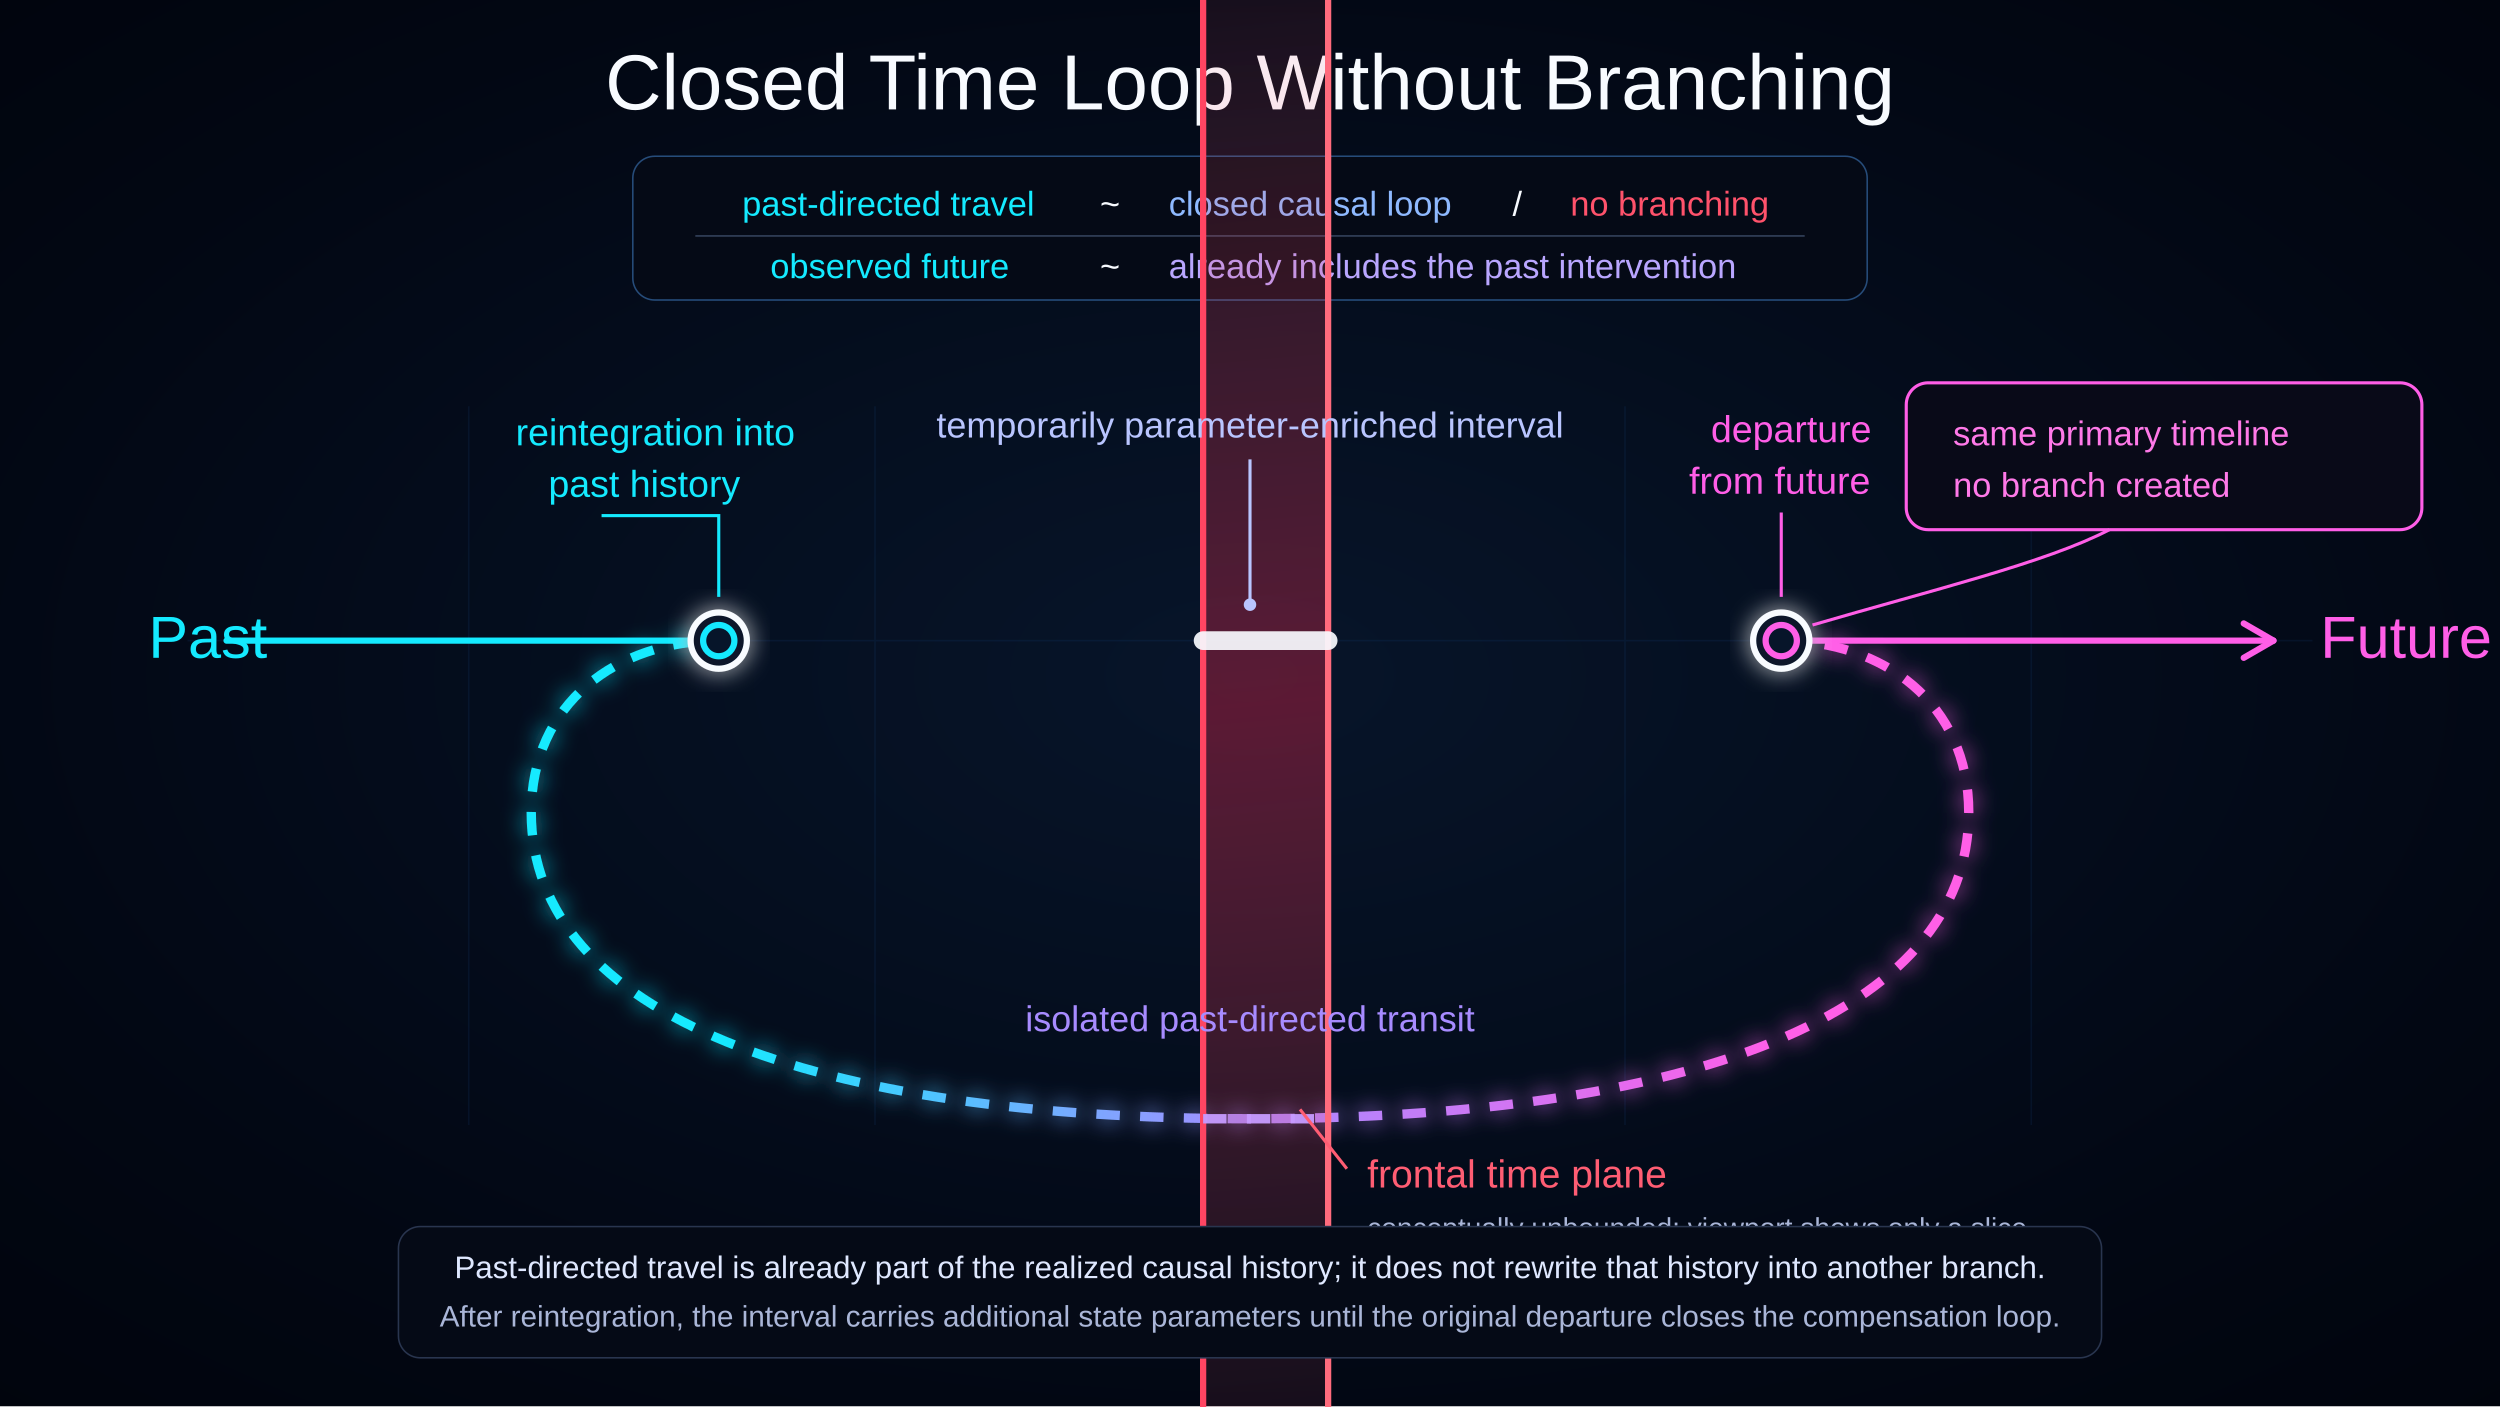
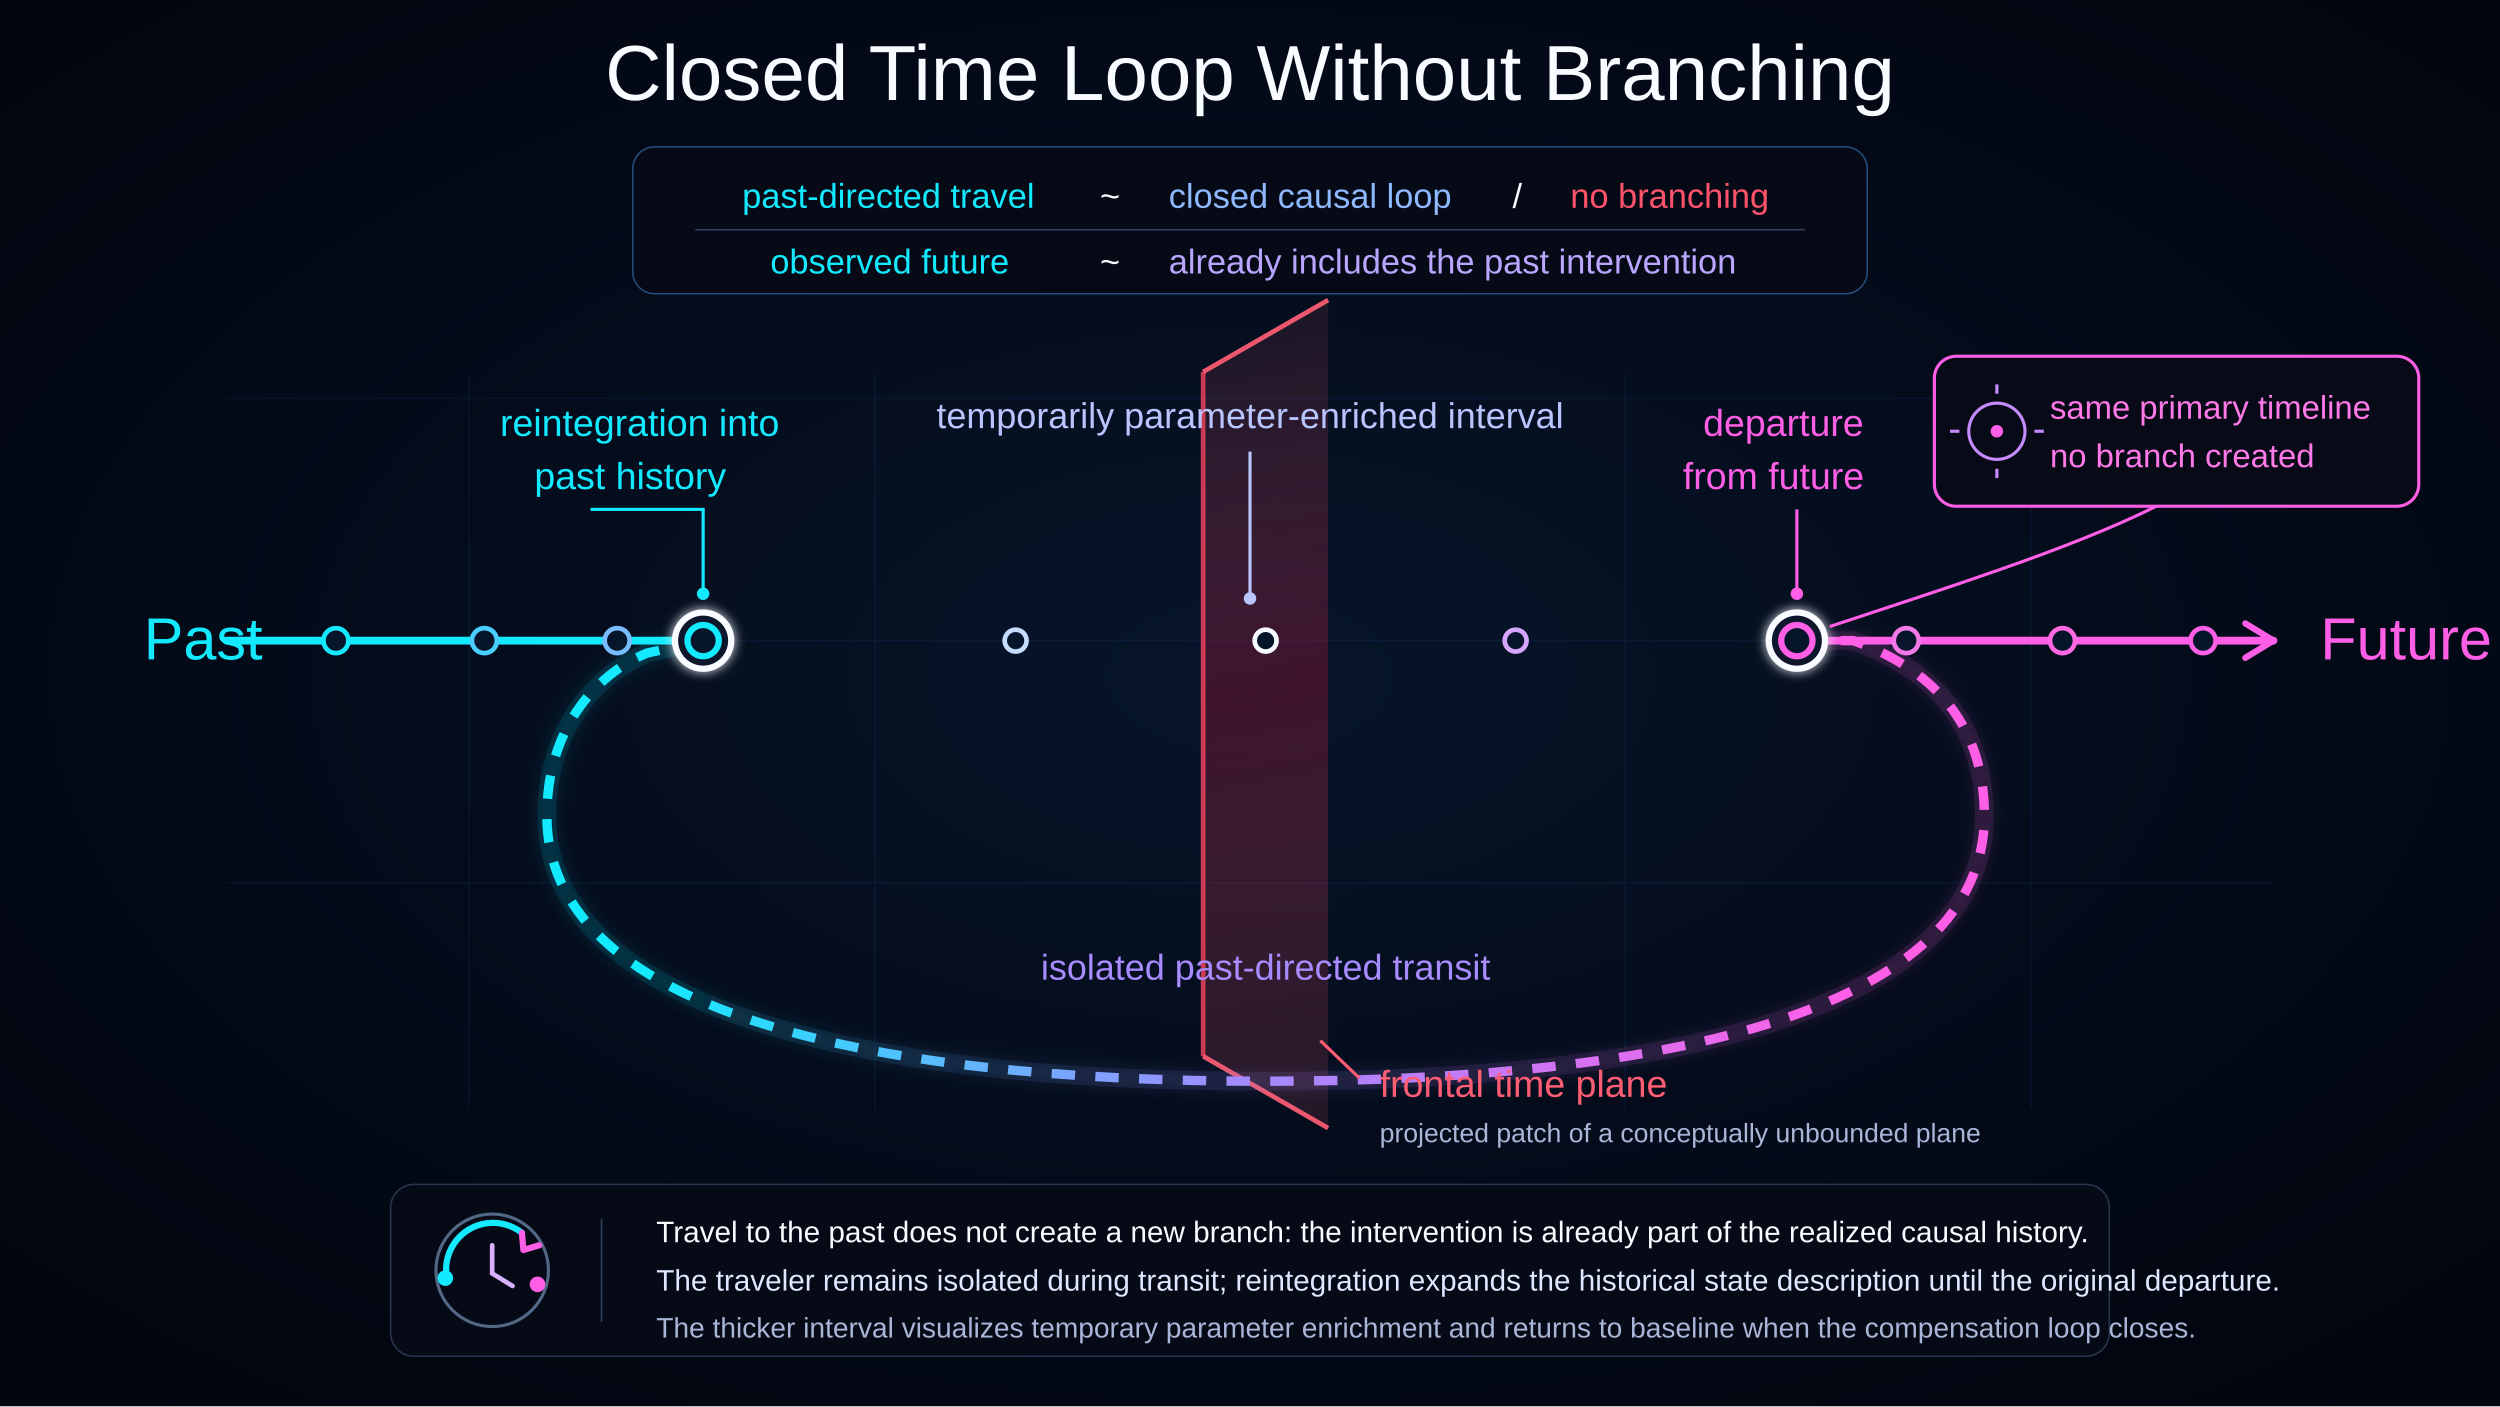
<svg xmlns="http://www.w3.org/2000/svg" viewBox="0 0 1600 900" role="img" aria-labelledby="title desc">
  <defs>
    <radialGradient id="bg" cx="50%" cy="48%" r="82%">
      <stop offset="0" stop-color="#07152a" />
      <stop offset="0.65" stop-color="#020713" />
      <stop offset="1" stop-color="#00030a" />
    </radialGradient>
-     <linearGradient id="timeline" x1="150" y1="410" x2="1450" y2="410" gradientUnits="userSpaceOnUse">
+     <linearGradient id="timeline" x1="145" y1="410" x2="1455" y2="410" gradientUnits="userSpaceOnUse">
      <stop offset="0" stop-color="#14eaff" />
-       <stop offset="0.50" stop-color="#f8fbff" />
+       <stop offset="0.47" stop-color="#f8fbff" />
      <stop offset="1" stop-color="#ff5ee7" />
    </linearGradient>
-     <linearGradient id="loop" x1="1140" y1="610" x2="460" y2="610" gradientUnits="userSpaceOnUse">
+     <linearGradient id="enriched" x1="450" y1="410" x2="1150" y2="410" gradientUnits="userSpaceOnUse">
+       <stop offset="0" stop-color="#8deaff" />
+       <stop offset="0.5" stop-color="#f8fbff" />
+       <stop offset="1" stop-color="#d58cff" />
+     </linearGradient>
+     <linearGradient id="loop" x1="1185" y1="520" x2="415" y2="520" gradientUnits="userSpaceOnUse">
      <stop offset="0" stop-color="#ff5ee7" />
-       <stop offset="0.50" stop-color="#a78bff" />
+       <stop offset="0.52" stop-color="#9f8cff" />
      <stop offset="1" stop-color="#14eaff" />
    </linearGradient>
-     <linearGradient id="planeFill" x1="770" y1="0" x2="850" y2="900" gradientUnits="userSpaceOnUse">
-       <stop offset="0" stop-color="#ff6076" stop-opacity="0.08" />
-       <stop offset="0.50" stop-color="#ff244b" stop-opacity="0.34" />
-       <stop offset="1" stop-color="#ff6076" stop-opacity="0.08" />
+     <linearGradient id="planeFill" x1="770" y1="220" x2="850" y2="710" gradientUnits="userSpaceOnUse">
+       <stop offset="0" stop-color="#ff6076" stop-opacity="0.10" />
+       <stop offset="0.45" stop-color="#a81336" stop-opacity="0.34" />
+       <stop offset="1" stop-color="#ff6076" stop-opacity="0.13" />
    </linearGradient>
-     <filter id="softGlow" x="-40%" y="-40%" width="180%" height="180%">
-       <feGaussianBlur stdDeviation="7" result="blur" />
+     <filter id="glow" x="-40%" y="-40%" width="180%" height="180%">
+       <feGaussianBlur stdDeviation="5" result="blur" />
+       <feMerge>
+         <feMergeNode in="blur" />
+         <feMergeNode in="SourceGraphic" />
+       </feMerge>
+     </filter>
+     <filter id="softGlow" x="-50%" y="-50%" width="200%" height="200%">
+       <feGaussianBlur stdDeviation="3.5" result="blur" />
      <feMerge>
        <feMergeNode in="blur" />
        <feMergeNode in="SourceGraphic" />
      </feMerge>
    </filter>
  </defs>
  <rect width="1600" height="900" fill="url(#bg)" />
-   <text id="label-title" x="800" y="70" fill="#f8fbff" font-family="Segoe UI, Arial, sans-serif" font-size="50" text-anchor="middle">Closed Time Loop Without Branching</text>
-   <rect x="405" y="100" width="790" height="92" rx="14" fill="#050a16" stroke="#264c7a" />
-   <text id="label-relation-1a" x="475" y="138" fill="#14eaff" font-family="Segoe UI, Arial, sans-serif" font-size="22">past-directed travel</text>
-   <text x="704" y="138" fill="#f8fbff" font-family="Segoe UI, Arial, sans-serif" font-size="22">~</text>
-   <text id="label-relation-1b" x="748" y="138" fill="#8eb9ff" font-family="Segoe UI, Arial, sans-serif" font-size="22">closed causal loop</text>
-   <text x="968" y="138" fill="#f8fbff" font-family="Segoe UI, Arial, sans-serif" font-size="22">/</text>
-   <text id="label-relation-1c" x="1005" y="138" fill="#ff526b" font-family="Segoe UI, Arial, sans-serif" font-size="22">no branching</text>
-   <line x1="445" y1="151" x2="1155" y2="151" stroke="#34425d" />
-   <text id="label-relation-2a" x="493" y="178" fill="#14eaff" font-family="Segoe UI, Arial, sans-serif" font-size="22">observed future</text>
-   <text x="704" y="178" fill="#f8fbff" font-family="Segoe UI, Arial, sans-serif" font-size="22">~</text>
-   <text id="label-relation-2b" x="748" y="178" fill="#b9a6ff" font-family="Segoe UI, Arial, sans-serif" font-size="22">already includes the past intervention</text>
-   <g opacity="0.10" stroke="#1a63bd" fill="none">
-     <line x1="120" y1="410" x2="1480" y2="410" />
-     <line x1="300" y1="260" x2="300" y2="720" />
-     <line x1="560" y1="260" x2="560" y2="720" />
-     <line x1="1040" y1="260" x2="1040" y2="720" />
-     <line x1="1300" y1="260" x2="1300" y2="720" />
+   <text id="label-title" x="800" y="64" fill="#f8fbff" font-family="Segoe UI, Arial, sans-serif" font-size="50" text-anchor="middle">Closed Time Loop Without Branching</text>
+   <rect x="405" y="94" width="790" height="94" rx="14" fill="#050a16" stroke="#264c7a" />
+   <text id="label-relation-1a" x="475" y="133" fill="#14eaff" font-family="Segoe UI, Arial, sans-serif" font-size="22">past-directed travel</text>
+   <text x="704" y="133" fill="#f8fbff" font-family="Segoe UI, Arial, sans-serif" font-size="22">~</text>
+   <text id="label-relation-1b" x="748" y="133" fill="#8eb9ff" font-family="Segoe UI, Arial, sans-serif" font-size="22">closed causal loop</text>
+   <text x="968" y="133" fill="#f8fbff" font-family="Segoe UI, Arial, sans-serif" font-size="22">/</text>
+   <text id="label-relation-1c" x="1005" y="133" fill="#ff526b" font-family="Segoe UI, Arial, sans-serif" font-size="22">no branching</text>
+   <line x1="445" y1="147" x2="1155" y2="147" stroke="#34425d" />
+   <text id="label-relation-2a" x="493" y="175" fill="#14eaff" font-family="Segoe UI, Arial, sans-serif" font-size="22">observed future</text>
+   <text x="704" y="175" fill="#f8fbff" font-family="Segoe UI, Arial, sans-serif" font-size="22">~</text>
+   <text id="label-relation-2b" x="748" y="175" fill="#b9a6ff" font-family="Segoe UI, Arial, sans-serif" font-size="22">already includes the past intervention</text>
+   <g opacity="0.11" stroke="#1a63bd" fill="none">
+     <line x1="145" y1="255" x2="1455" y2="255" />
+     <line x1="145" y1="410" x2="1455" y2="410" />
+     <line x1="145" y1="565" x2="1455" y2="565" />
+     <line x1="300" y1="240" x2="300" y2="710" />
+     <line x1="560" y1="240" x2="560" y2="710" />
+     <line x1="1040" y1="240" x2="1040" y2="710" />
+     <line x1="1300" y1="240" x2="1300" y2="710" />
  </g>
-   <text id="label-past" x="95" y="421" fill="#14eaff" font-family="Segoe UI, Arial, sans-serif" font-size="38">Past</text>
-   <text id="label-future" x="1485" y="421" fill="#ff5ee7" font-family="Segoe UI, Arial, sans-serif" font-size="38">Future</text>
-   <line x1="145" y1="410" x2="460" y2="410" stroke="#14eaff" stroke-width="4" stroke-linecap="round" />
-   <line x1="460" y1="410" x2="1140" y2="410" stroke="url(#timeline)" stroke-width="12" stroke-linecap="round" filter="url(#softGlow)" />
-   <line x1="1140" y1="410" x2="1455" y2="410" stroke="#ff5ee7" stroke-width="4" stroke-linecap="round" />
-   <path d="M1455 410 l-19 -11 M1455 410 l-19 11" fill="none" stroke="#ff5ee7" stroke-width="4" stroke-linecap="round" />
-   <path d="M1140 410 C1205 410 1260 450 1260 520 C1260 650 1080 716 800 716 C520 716 340 650 340 520 C340 450 395 410 460 410" fill="none" stroke="url(#loop)" stroke-width="6" stroke-dasharray="15 13" stroke-linecap="butt" filter="url(#softGlow)" />
-   <polygon points="770,-70 850,-115 850,1015 770,1060" fill="url(#planeFill)" />
-   <line x1="770" y1="-70" x2="770" y2="1060" stroke="#ff4562" stroke-width="4" />
-   <line x1="850" y1="-115" x2="850" y2="1015" stroke="#ff6b7d" stroke-width="4" />
-   <line x1="770" y1="410" x2="850" y2="410" stroke="#f8fbff" stroke-width="12" stroke-linecap="round" opacity="0.92" />
-   <path d="M770 716 C796 716 824 716 850 716" fill="none" stroke="#c69aff" stroke-width="6" stroke-dasharray="15 13" stroke-linecap="butt" opacity="0.95" />
-   <text id="label-frontal-plane" x="875" y="760" fill="#ff5d73" font-family="Segoe UI, Arial, sans-serif" font-size="25">frontal time plane</text>
-   <text id="label-unbounded-plane" x="875" y="792" fill="#aab6d8" font-family="Segoe UI, Arial, sans-serif" font-size="18">conceptually unbounded; viewport shows only a slice</text>
-   <line x1="862" y1="748" x2="832" y2="710" stroke="#ff5d73" stroke-width="2" />
-   <circle cx="460" cy="410" r="18" fill="#07152a" stroke="#f8fbff" stroke-width="4" filter="url(#softGlow)" />
-   <circle cx="460" cy="410" r="10" fill="#07152a" stroke="#14eaff" stroke-width="4" />
-   <text id="label-reintegration-1" x="330" y="285" fill="#14eaff" font-family="Segoe UI, Arial, sans-serif" font-size="24">reintegration into</text>
-   <text id="label-reintegration-2" x="351" y="318" fill="#14eaff" font-family="Segoe UI, Arial, sans-serif" font-size="24">past history</text>
-   <path d="M385 330 H460 V382" fill="none" stroke="#14eaff" stroke-width="2" />
-   <circle cx="1140" cy="410" r="18" fill="#07152a" stroke="#f8fbff" stroke-width="4" filter="url(#softGlow)" />
-   <circle cx="1140" cy="410" r="10" fill="#07152a" stroke="#ff5ee7" stroke-width="4" />
-   <text id="label-departure-1" x="1095" y="283" fill="#ff5ee7" font-family="Segoe UI, Arial, sans-serif" font-size="24">departure</text>
-   <text id="label-departure-2" x="1081" y="316" fill="#ff5ee7" font-family="Segoe UI, Arial, sans-serif" font-size="24">from future</text>
-   <path d="M1140 328 V382" fill="none" stroke="#ff5ee7" stroke-width="2" />
-   <rect x="1220" y="245" width="330" height="94" rx="14" fill="#090a18" stroke="#ff5ee7" stroke-width="2" />
-   <text id="label-no-branch-1" x="1250" y="285" fill="#ff79e8" font-family="Segoe UI, Arial, sans-serif" font-size="22">same primary timeline</text>
-   <text id="label-no-branch-2" x="1250" y="318" fill="#ff79e8" font-family="Segoe UI, Arial, sans-serif" font-size="22">no branch created</text>
-   <path d="M1350 339 C1310 360 1235 378 1160 400" fill="none" stroke="#ff5ee7" stroke-width="2" />
-   <text id="label-enriched-1" x="800" y="280" fill="#b9c5ff" font-family="Segoe UI, Arial, sans-serif" font-size="23" text-anchor="middle">temporarily parameter-enriched interval</text>
-   <line x1="800" y1="294" x2="800" y2="387" stroke="#b9c5ff" stroke-width="2" />
-   <circle cx="800" cy="387" r="4" fill="#b9c5ff" />
-   <text id="label-isolated-transit" x="800" y="660" fill="#a78bff" font-family="Segoe UI, Arial, sans-serif" font-size="23" text-anchor="middle">isolated past-directed transit</text>
-   <rect x="255" y="785" width="1090" height="84" rx="14" fill="#050a16" stroke="#29354f" />
-   <text id="label-note-1" x="800" y="818" fill="#dfe8ff" font-family="Segoe UI, Arial, sans-serif" font-size="20" text-anchor="middle">Past-directed travel is already part of the realized causal history; it does not rewrite that history into another branch.</text>
-   <text id="label-note-2" x="800" y="849" fill="#aab6d8" font-family="Segoe UI, Arial, sans-serif" font-size="19" text-anchor="middle">After reintegration, the interval carries additional state parameters until the original departure closes the compensation loop.</text>
+   <g>
+     <polygon points="770,238 850,192 850,722 770,676" fill="url(#planeFill)" />
+     <line x1="770" y1="238" x2="770" y2="676" stroke="#ff4562" stroke-width="3" opacity="0.78" />
+     <line x1="770" y1="238" x2="850" y2="192" stroke="#ff5d73" stroke-width="3" opacity="0.92" />
+     <line x1="770" y1="676" x2="850" y2="722" stroke="#ff5d73" stroke-width="3" opacity="0.92" />
+   </g>
+   <text id="label-past" x="92" y="422" fill="#14eaff" font-family="Segoe UI, Arial, sans-serif" font-size="38">Past</text>
+   <text id="label-future" x="1485" y="422" fill="#ff5ee7" font-family="Segoe UI, Arial, sans-serif" font-size="38">Future</text>
+   <line x1="145" y1="410" x2="450" y2="410" stroke="#14eaff" stroke-width="5" stroke-linecap="round" />
+   <line x1="450" y1="410" x2="1150" y2="410" stroke="url(#enriched)" stroke-width="9" stroke-linecap="round" filter="url(#softGlow)" />
+   <line x1="1150" y1="410" x2="1455" y2="410" stroke="#ff5ee7" stroke-width="5" stroke-linecap="round" />
+   <path d="M1455 410 l-18 -11 M1455 410 l-18 11" fill="none" stroke="#ff5ee7" stroke-width="4" stroke-linecap="round" />
+   <g fill="#07152a" stroke-width="3">
+     <circle cx="215" cy="410" r="8" stroke="#14eaff" />
+     <circle cx="310" cy="410" r="8" stroke="#49cfff" />
+     <circle cx="395" cy="410" r="8" stroke="#79bcff" />
+     <circle cx="650" cy="410" r="7" stroke="#c5dcff" />
+     <circle cx="810" cy="410" r="7" stroke="#f8fbff" />
+     <circle cx="970" cy="410" r="7" stroke="#d6a6ff" />
+     <circle cx="1220" cy="410" r="8" stroke="#f179e8" />
+     <circle cx="1320" cy="410" r="8" stroke="#ff69e4" />
+     <circle cx="1410" cy="410" r="8" stroke="#ff5ee7" />
+   </g>
+   <path d="M1150 410 L1186 410 C1242 430 1270 468 1270 522 C1270 645 1072 692 810 692 C548 692 350 645 350 522 C350 468 380 432 414 418 L450 410" fill="none" stroke="url(#loop)" stroke-width="12" stroke-opacity="0.10" filter="url(#glow)" />
+   <path d="M1150 410 L1186 410 C1242 430 1270 468 1270 522 C1270 645 1072 692 810 692 C548 692 350 645 350 522 C350 468 380 432 414 418 L450 410" fill="none" stroke="url(#loop)" stroke-width="6" stroke-dasharray="15 13" stroke-linecap="butt" stroke-linejoin="round" />
+   <line x1="850" y1="192" x2="850" y2="722" stroke="#ff6b7d" stroke-width="5" filter="url(#softGlow)" />
+   <circle cx="450" cy="410" r="18" fill="#07152a" stroke="#f8fbff" stroke-width="4" filter="url(#softGlow)" />
+   <circle cx="450" cy="410" r="10" fill="#07152a" stroke="#14eaff" stroke-width="4" />
+   <text id="label-reintegration-1" x="320" y="279" fill="#14eaff" font-family="Segoe UI, Arial, sans-serif" font-size="24">reintegration into</text>
+   <text id="label-reintegration-2" x="342" y="313" fill="#14eaff" font-family="Segoe UI, Arial, sans-serif" font-size="24">past history</text>
+   <path d="M378 326 H450 V380" fill="none" stroke="#14eaff" stroke-width="2" />
+   <circle cx="450" cy="380" r="4" fill="#14eaff" />
+   <circle cx="1150" cy="410" r="18" fill="#07152a" stroke="#f8fbff" stroke-width="4" filter="url(#softGlow)" />
+   <circle cx="1150" cy="410" r="10" fill="#07152a" stroke="#ff5ee7" stroke-width="4" />
+   <text id="label-departure-1" x="1090" y="279" fill="#ff5ee7" font-family="Segoe UI, Arial, sans-serif" font-size="24">departure</text>
+   <text id="label-departure-2" x="1077" y="313" fill="#ff5ee7" font-family="Segoe UI, Arial, sans-serif" font-size="24">from future</text>
+   <path d="M1150 326 V380" fill="none" stroke="#ff5ee7" stroke-width="2" />
+   <circle cx="1150" cy="380" r="4" fill="#ff5ee7" />
+   <rect x="1238" y="228" width="310" height="96" rx="14" fill="#090a18" stroke="#ff5ee7" stroke-width="2" />
+   <circle cx="1278" cy="276" r="18" fill="none" stroke="#c68cff" stroke-width="2" />
+   <circle cx="1278" cy="276" r="4" fill="#ff5ee7" />
+   <path d="M1278 252 V246 M1278 306 V300 M1254 276 H1248 M1308 276 H1302" stroke="#c68cff" stroke-width="2" />
+   <text id="label-no-branch-1" x="1312" y="268" fill="#ff79e8" font-family="Segoe UI, Arial, sans-serif" font-size="21">same primary timeline</text>
+   <text id="label-no-branch-2" x="1312" y="299" fill="#ff79e8" font-family="Segoe UI, Arial, sans-serif" font-size="21">no branch created</text>
+   <path d="M1380 324 C1324 352 1240 378 1171 401" fill="none" stroke="#ff5ee7" stroke-width="2" />
+   <text id="label-enriched" x="800" y="274" fill="#b9c5ff" font-family="Segoe UI, Arial, sans-serif" font-size="23" text-anchor="middle">temporarily parameter-enriched interval</text>
+   <line x1="800" y1="289" x2="800" y2="383" stroke="#b9c5ff" stroke-width="2" />
+   <circle cx="800" cy="383" r="4" fill="#b9c5ff" />
+   <text id="label-isolated-transit" x="810" y="627" fill="#a78bff" font-family="Segoe UI, Arial, sans-serif" font-size="23" text-anchor="middle">isolated past-directed transit</text>
+   <text id="label-frontal-plane" x="883" y="702" fill="#ff5d73" font-family="Segoe UI, Arial, sans-serif" font-size="24">frontal time plane</text>
+   <text id="label-unbounded-plane" x="883" y="731" fill="#aab6d8" font-family="Segoe UI, Arial, sans-serif" font-size="17">projected patch of a conceptually unbounded plane</text>
+   <path d="M870 690 L845 666" fill="none" stroke="#ff5d73" stroke-width="2" />
+   <rect x="250" y="758" width="1100" height="110" rx="15" fill="#050a16" stroke="#29354f" />
+   <g transform="translate(315 813)">
+     <circle cx="0" cy="0" r="36" fill="none" stroke="#526885" stroke-width="2" />
+     <path d="M-29 5 A30 30 0 0 1 19 -24" fill="none" stroke="#14eaff" stroke-width="4" stroke-linecap="round" />
+     <path d="M19 -24 l1 11 l10 -3" fill="none" stroke="#ff5ee7" stroke-width="4" stroke-linecap="round" stroke-linejoin="round" />
+     <path d="M0 -16 V2 L13 10" fill="none" stroke="#d7b0ff" stroke-width="3" stroke-linecap="round" />
+     <circle cx="-30" cy="5" r="5" fill="#14eaff" />
+     <circle cx="29" cy="9" r="5" fill="#ff5ee7" />
+   </g>
+   <line x1="385" y1="780" x2="385" y2="846" stroke="#34425d" />
+   <text id="label-note-1" x="420" y="795" fill="#f8fbff" font-family="Segoe UI, Arial, sans-serif" font-size="19">Travel to the past does not create a new branch: the intervention is already part of the realized causal history.</text>
+   <text id="label-note-2" x="420" y="826" fill="#dfe8ff" font-family="Segoe UI, Arial, sans-serif" font-size="19">The traveler remains isolated during transit; reintegration expands the historical state description until the original departure.</text>
+   <text id="label-note-3" x="420" y="856" fill="#aab6d8" font-family="Segoe UI, Arial, sans-serif" font-size="18">The thicker interval visualizes temporary parameter enrichment and returns to baseline when the compensation loop closes.</text>
</svg>
